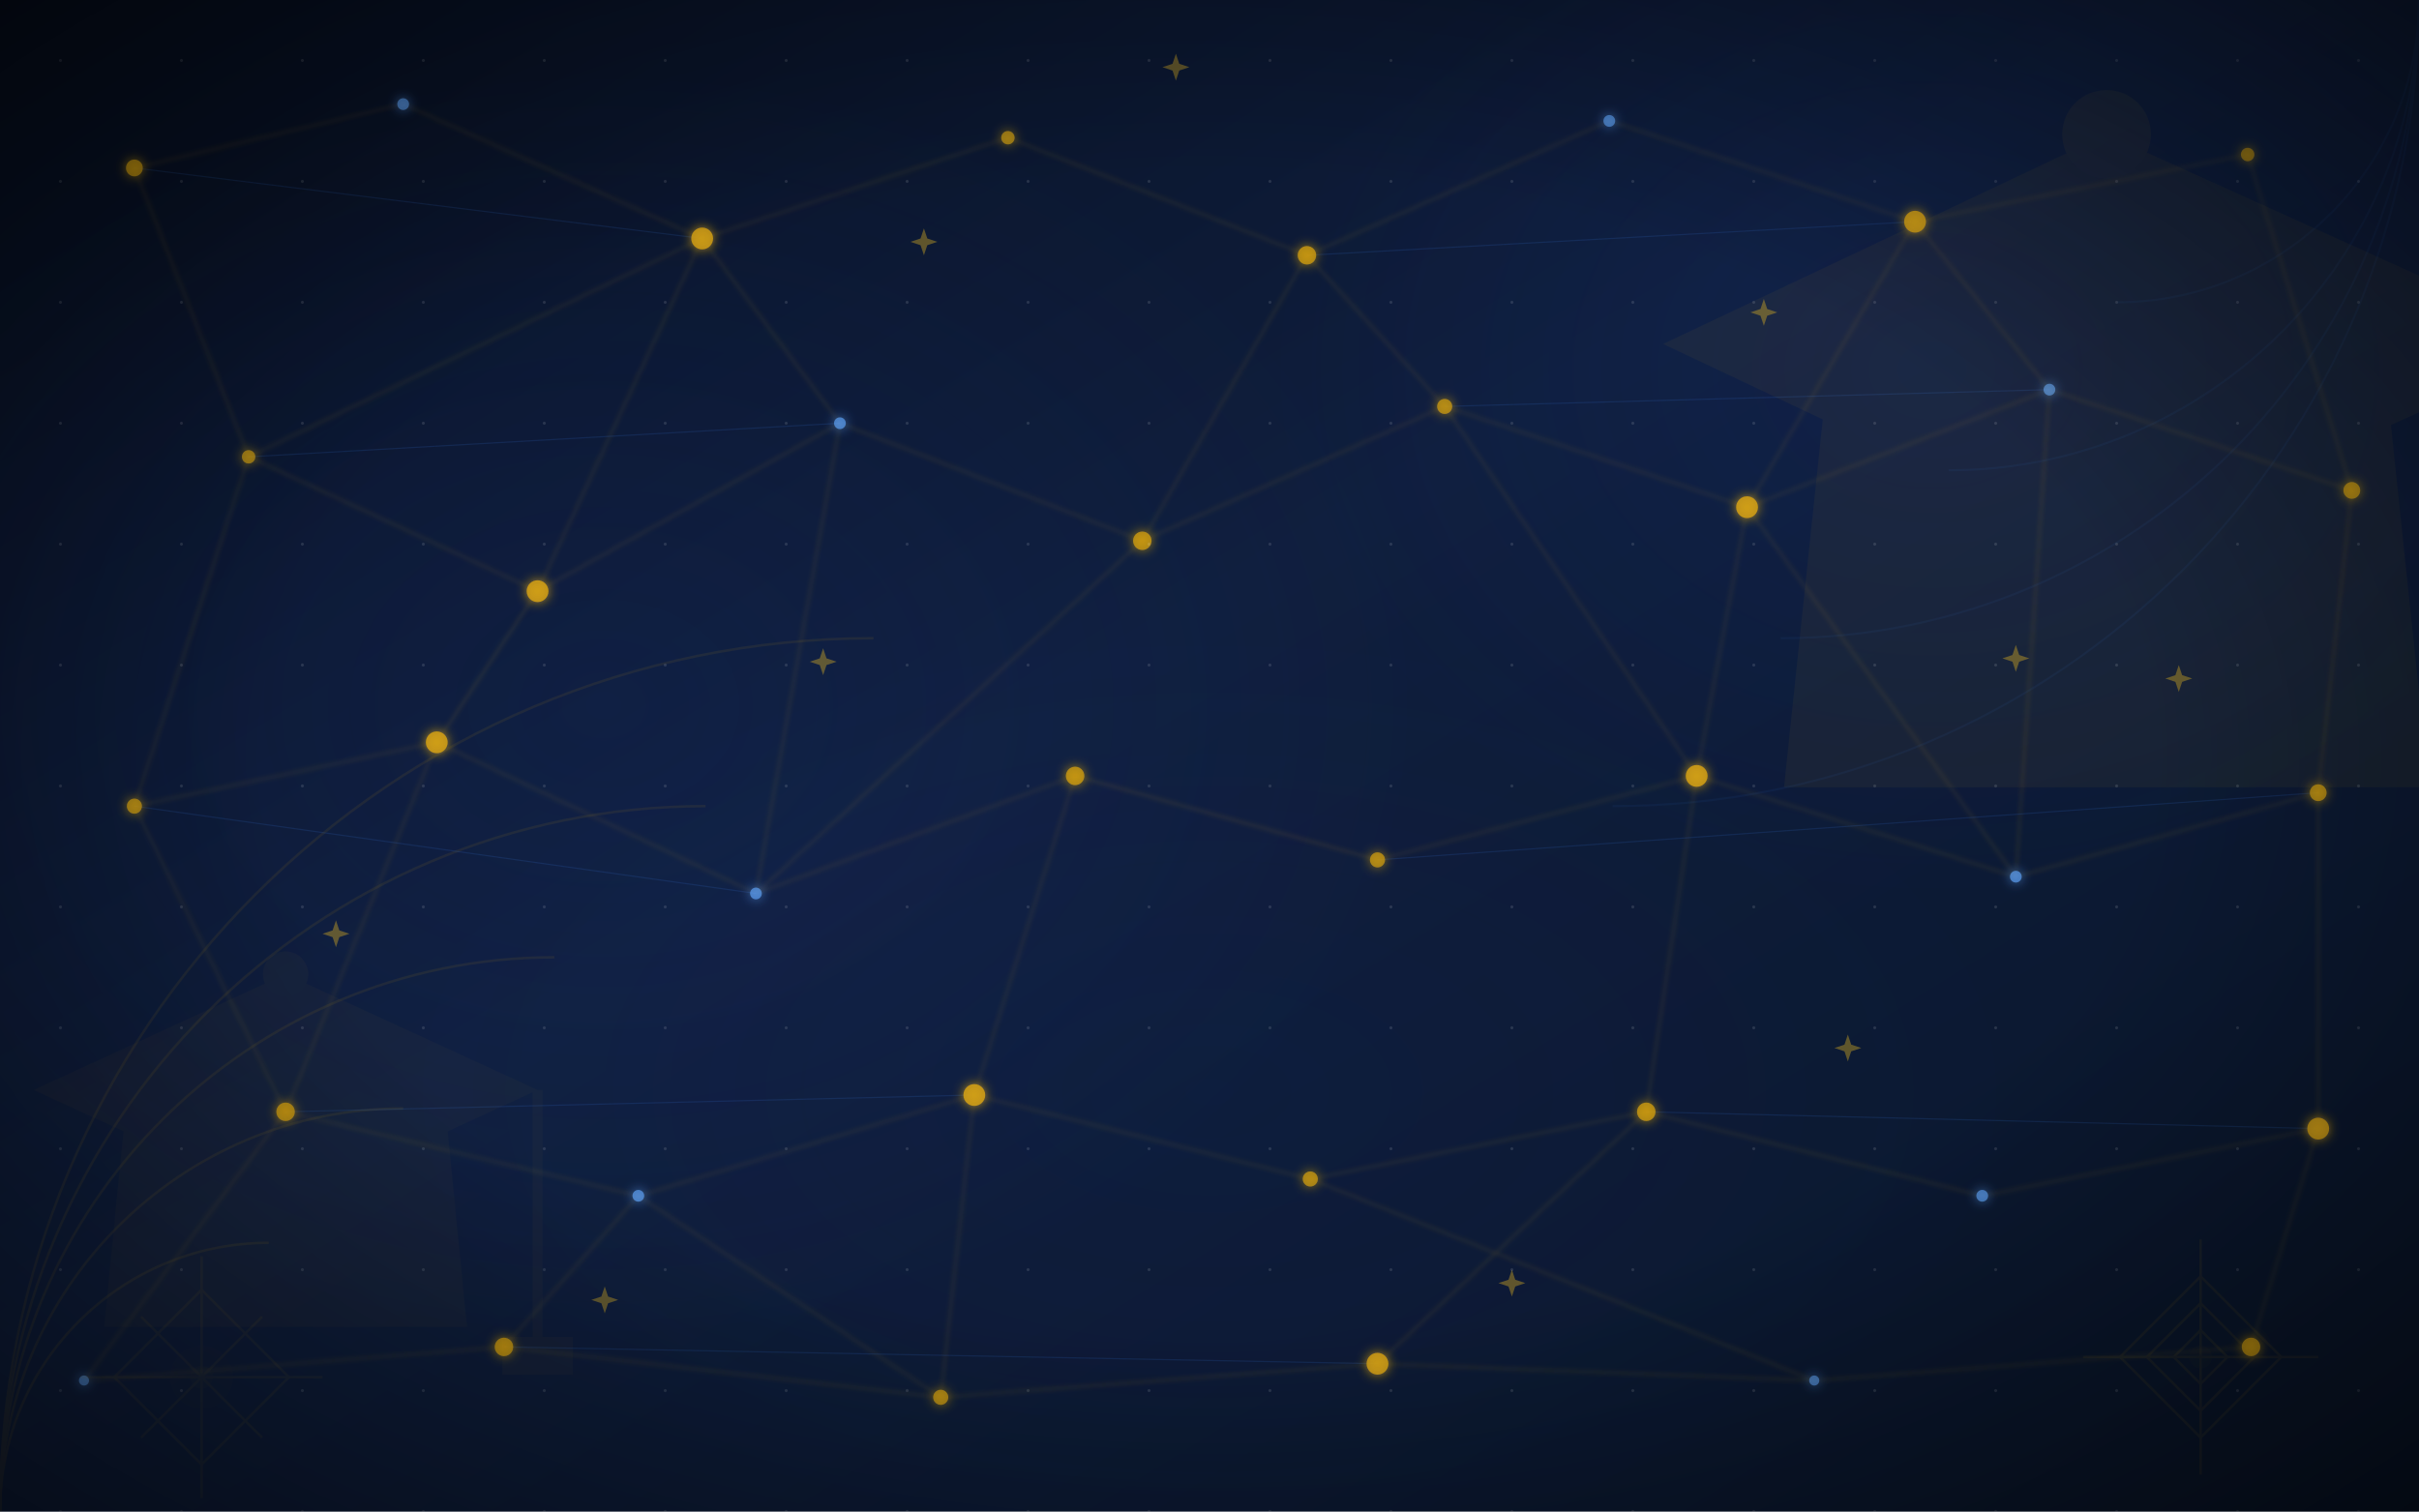
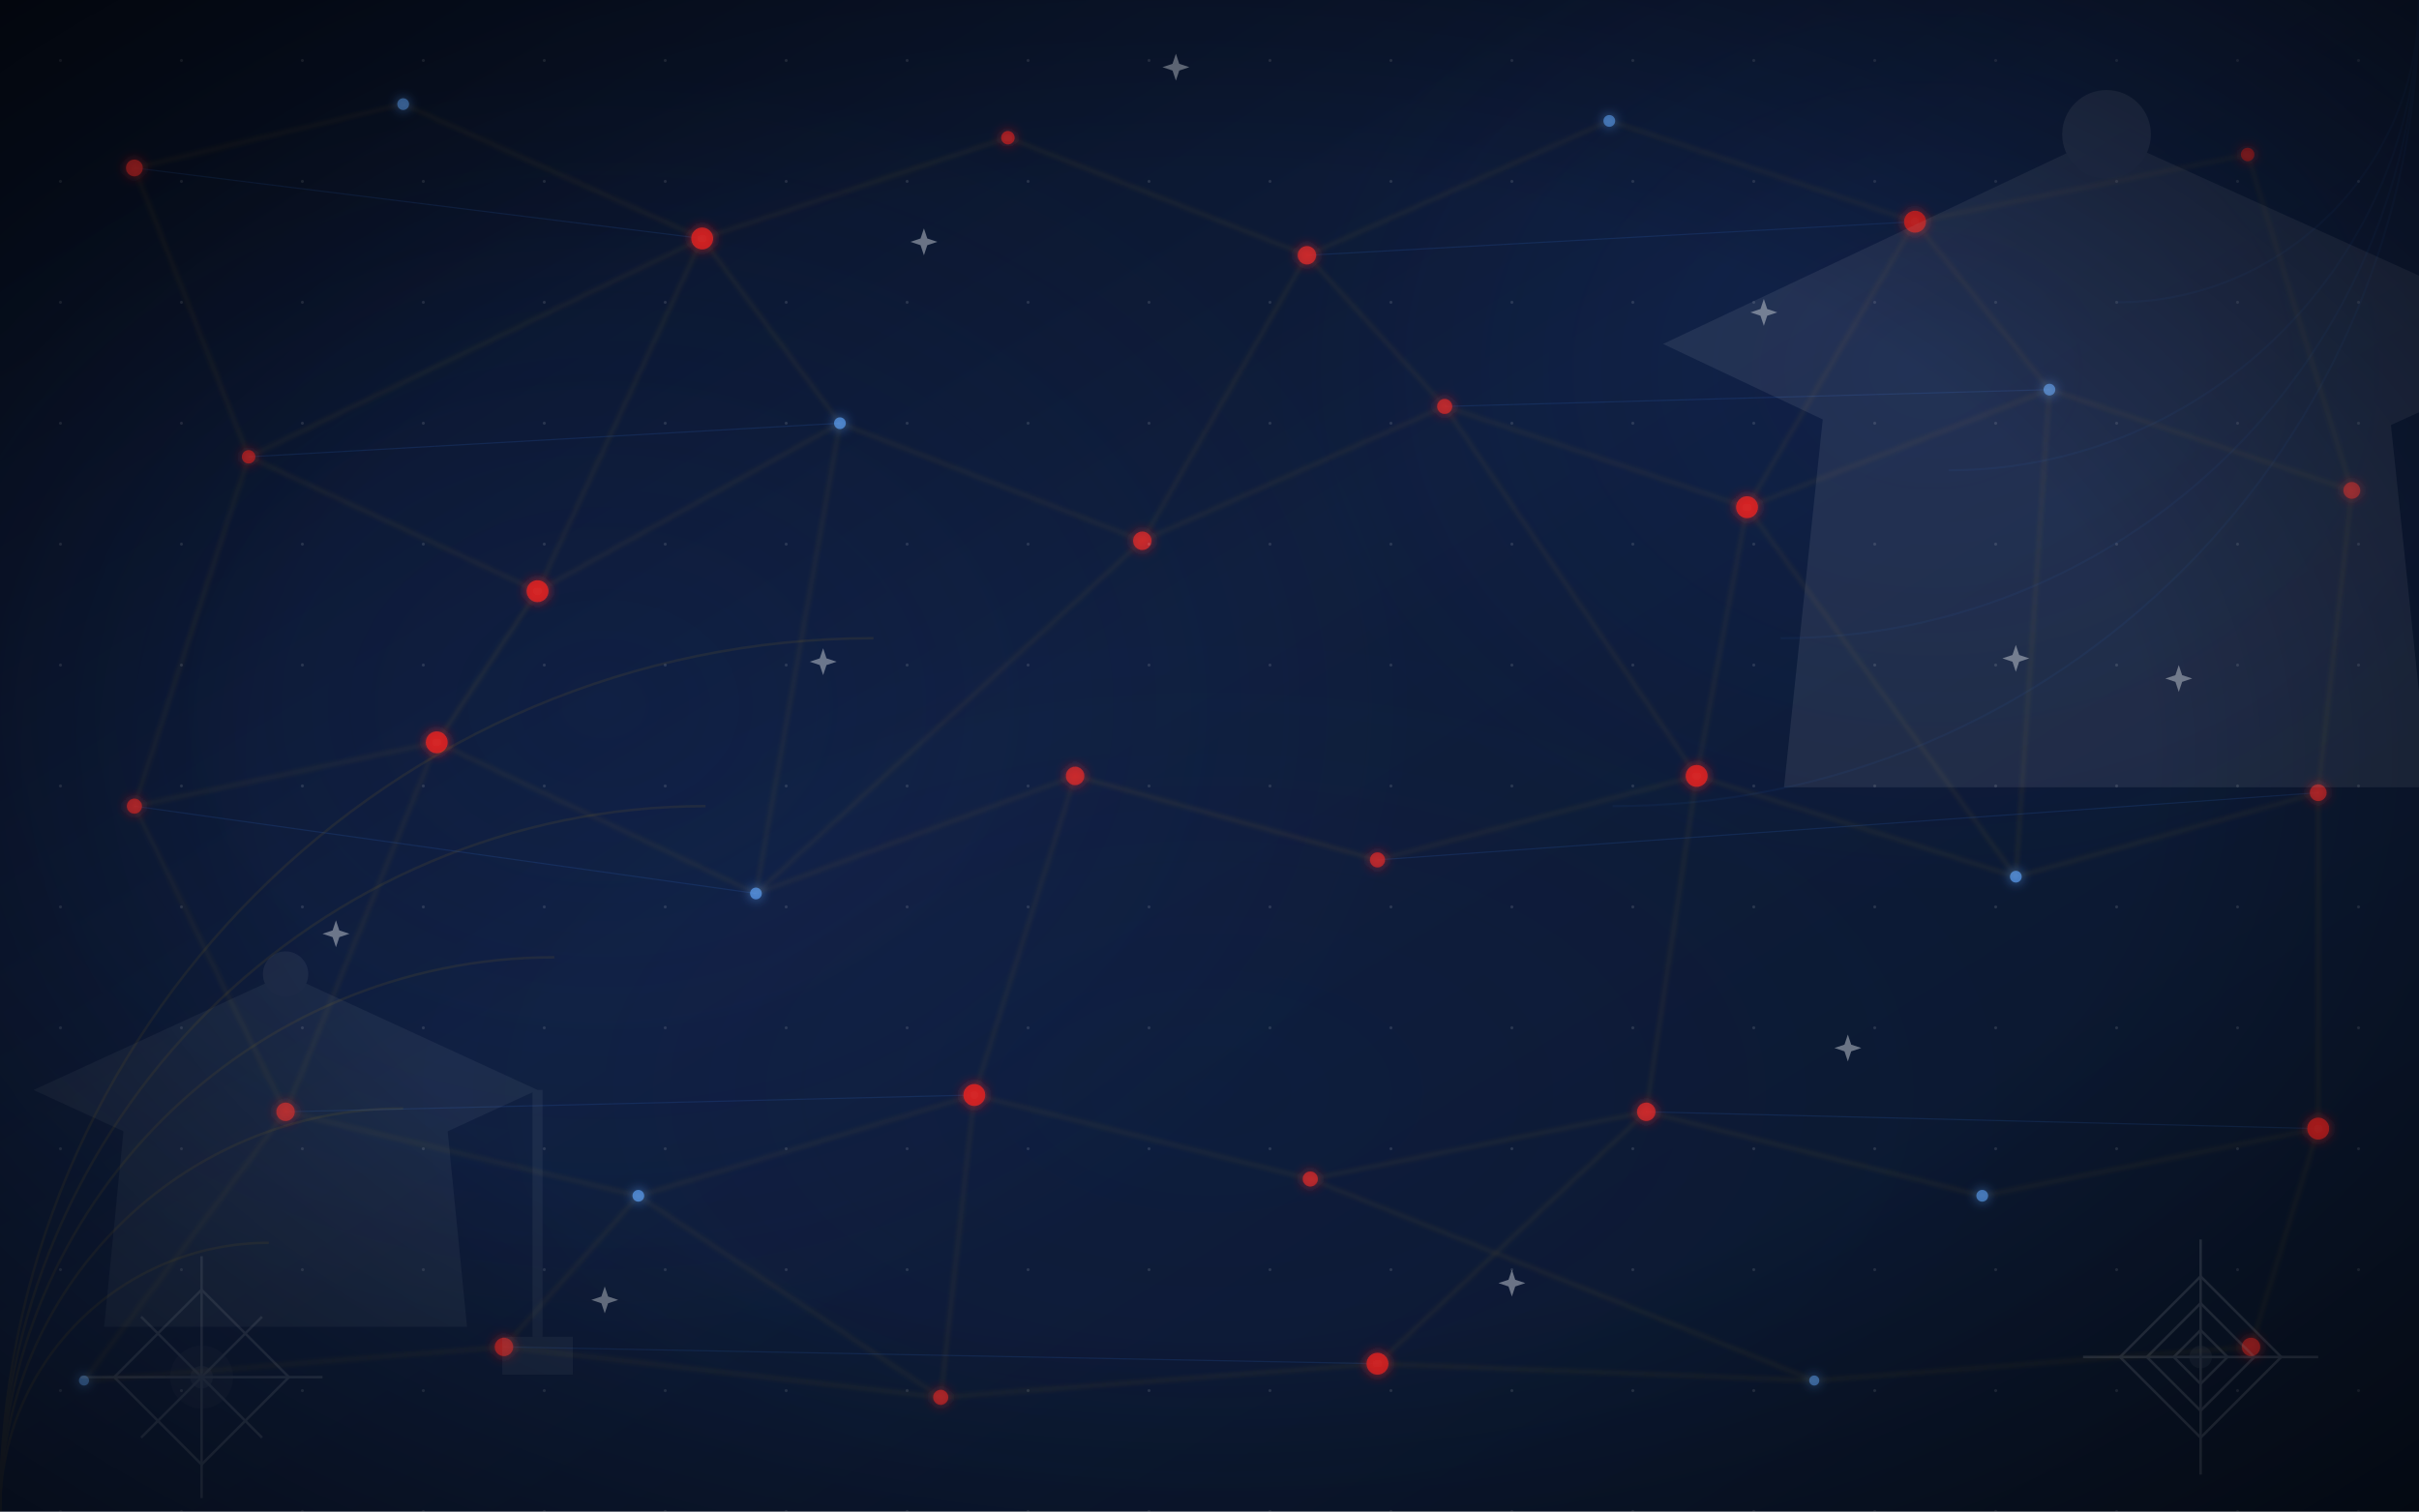
<svg xmlns="http://www.w3.org/2000/svg" viewBox="0 0 1440 900" width="1440" height="900" preserveAspectRatio="xMidYMid slice">
  <defs>
    <linearGradient id="bgGrad" x1="0%" y1="0%" x2="100%" y2="100%">
      <stop offset="0%" stop-color="#060e1f" />
      <stop offset="45%" stop-color="#0f1e3d" />
      <stop offset="100%" stop-color="#091529" />
    </linearGradient>
    <radialGradient id="centerGlow" cx="50%" cy="50%" r="50%">
      <stop offset="0%" stop-color="#1e40af" stop-opacity="0.25" />
      <stop offset="100%" stop-color="#1e40af" stop-opacity="0" />
    </radialGradient>
    <radialGradient id="leftGlow" cx="50%" cy="50%" r="50%">
      <stop offset="0%" stop-color="#1e3a8a" stop-opacity="0.3" />
      <stop offset="100%" stop-color="#1e3a8a" stop-opacity="0" />
    </radialGradient>
    <radialGradient id="vignette" cx="50%" cy="50%" r="70%">
      <stop offset="55%" stop-color="#000000" stop-opacity="0" />
      <stop offset="100%" stop-color="#000000" stop-opacity="0.55" />
    </radialGradient>
    <filter id="glow" x="-60%" y="-60%" width="220%" height="220%">
      <feGaussianBlur stdDeviation="3.5" result="blur" />
      <feMerge>
        <feMergeNode in="blur" />
        <feMergeNode in="SourceGraphic" />
      </feMerge>
    </filter>
    <filter id="softBlur">
      <feGaussianBlur stdDeviation="1.2" />
    </filter>
    <pattern id="dotGrid" x="0" y="0" width="72" height="72" patternUnits="userSpaceOnUse">
      <circle cx="36" cy="36" r="0.9" fill="#ffffff" opacity="0.12" />
    </pattern>
  </defs>
  <rect width="1440" height="900" fill="url(#bgGrad)" />
  <ellipse cx="360" cy="420" rx="480" ry="380" fill="url(#leftGlow)" opacity="0.5" />
  <ellipse cx="1150" cy="220" rx="400" ry="320" fill="url(#centerGlow)" opacity="0.45" />
  <ellipse cx="720" cy="650" rx="500" ry="280" fill="url(#centerGlow)" opacity="0.2" />
  <g stroke="#c9960f" stroke-width="0.85" opacity="0.22" filter="url(#softBlur)">
    <line x1="80" y1="100" x2="240" y2="62" />
    <line x1="80" y1="100" x2="148" y2="272" />
    <line x1="240" y1="62" x2="418" y2="142" />
    <line x1="418" y1="142" x2="600" y2="82" />
    <line x1="418" y1="142" x2="320" y2="352" />
    <line x1="418" y1="142" x2="500" y2="252" />
    <line x1="600" y1="82" x2="778" y2="152" />
    <line x1="778" y1="152" x2="958" y2="72" />
    <line x1="778" y1="152" x2="680" y2="322" />
    <line x1="778" y1="152" x2="860" y2="242" />
    <line x1="958" y1="72" x2="1140" y2="132" />
    <line x1="1140" y1="132" x2="1338" y2="92" />
    <line x1="1140" y1="132" x2="1040" y2="302" />
    <line x1="1140" y1="132" x2="1220" y2="232" />
    <line x1="1338" y1="92" x2="1400" y2="292" />
    <line x1="148" y1="272" x2="320" y2="352" />
    <line x1="148" y1="272" x2="80" y2="480" />
    <line x1="320" y1="352" x2="500" y2="252" />
    <line x1="320" y1="352" x2="260" y2="442" />
    <line x1="500" y1="252" x2="680" y2="322" />
    <line x1="680" y1="322" x2="860" y2="242" />
    <line x1="680" y1="322" x2="450" y2="532" />
    <line x1="860" y1="242" x2="1040" y2="302" />
    <line x1="1040" y1="302" x2="1220" y2="232" />
    <line x1="1040" y1="302" x2="1010" y2="462" />
    <line x1="1220" y1="232" x2="1400" y2="292" />
    <line x1="1220" y1="232" x2="1200" y2="522" />
    <line x1="1400" y1="292" x2="1380" y2="472" />
    <line x1="80" y1="480" x2="260" y2="442" />
    <line x1="80" y1="480" x2="170" y2="662" />
    <line x1="260" y1="442" x2="450" y2="532" />
    <line x1="260" y1="442" x2="170" y2="662" />
    <line x1="450" y1="532" x2="640" y2="462" />
    <line x1="640" y1="462" x2="820" y2="512" />
    <line x1="640" y1="462" x2="580" y2="652" />
    <line x1="820" y1="512" x2="1010" y2="462" />
    <line x1="1010" y1="462" x2="1200" y2="522" />
    <line x1="1010" y1="462" x2="980" y2="662" />
    <line x1="1200" y1="522" x2="1380" y2="472" />
    <line x1="1380" y1="472" x2="1380" y2="672" />
    <line x1="170" y1="662" x2="380" y2="712" />
    <line x1="170" y1="662" x2="50" y2="822" />
    <line x1="380" y1="712" x2="580" y2="652" />
    <line x1="380" y1="712" x2="300" y2="802" />
    <line x1="580" y1="652" x2="780" y2="702" />
    <line x1="580" y1="652" x2="560" y2="832" />
    <line x1="780" y1="702" x2="980" y2="662" />
    <line x1="980" y1="662" x2="1180" y2="712" />
    <line x1="980" y1="662" x2="820" y2="812" />
    <line x1="1180" y1="712" x2="1380" y2="672" />
    <line x1="1380" y1="672" x2="1340" y2="802" />
    <line x1="50" y1="822" x2="300" y2="802" />
    <line x1="300" y1="802" x2="560" y2="832" />
    <line x1="560" y1="832" x2="820" y2="812" />
    <line x1="820" y1="812" x2="1080" y2="822" />
    <line x1="1080" y1="822" x2="1340" y2="802" />
    <line x1="418" y1="142" x2="148" y2="272" />
    <line x1="500" y1="252" x2="450" y2="532" />
    <line x1="860" y1="242" x2="1010" y2="462" />
    <line x1="260" y1="442" x2="320" y2="352" />
    <line x1="640" y1="462" x2="820" y2="512" />
    <line x1="380" y1="712" x2="560" y2="832" />
    <line x1="780" y1="702" x2="1080" y2="822" />
    <line x1="1040" y1="302" x2="1200" y2="522" />
  </g>
  <g stroke="#3b82f6" stroke-width="0.7" opacity="0.14">
    <line x1="80" y1="100" x2="418" y2="142" />
    <line x1="778" y1="152" x2="1140" y2="132" />
    <line x1="148" y1="272" x2="500" y2="252" />
    <line x1="860" y1="242" x2="1220" y2="232" />
    <line x1="80" y1="480" x2="450" y2="532" />
    <line x1="820" y1="512" x2="1380" y2="472" />
    <line x1="170" y1="662" x2="580" y2="652" />
    <line x1="980" y1="662" x2="1380" y2="672" />
    <line x1="300" y1="802" x2="820" y2="812" />
  </g>
  <g filter="url(#glow)">
-     <circle cx="80" cy="100" r="5" fill="#d4a017" opacity="0.75" />
-     <circle cx="418" cy="142" r="6.5" fill="#d4a017" opacity="0.85" />
-     <circle cx="600" cy="82" r="4" fill="#d4a017" opacity="0.65" />
-     <circle cx="778" cy="152" r="5.5" fill="#d4a017" opacity="0.75" />
-     <circle cx="1140" cy="132" r="6.5" fill="#d4a017" opacity="0.85" />
-     <circle cx="1338" cy="92" r="4" fill="#d4a017" opacity="0.65" />
-     <circle cx="148" cy="272" r="4" fill="#d4a017" opacity="0.65" />
-     <circle cx="320" cy="352" r="6.5" fill="#d4a017" opacity="0.85" />
-     <circle cx="680" cy="322" r="5.5" fill="#d4a017" opacity="0.75" />
-     <circle cx="860" cy="242" r="4.5" fill="#d4a017" opacity="0.7" />
-     <circle cx="1040" cy="302" r="6.5" fill="#d4a017" opacity="0.85" />
-     <circle cx="1400" cy="292" r="5" fill="#d4a017" opacity="0.7" />
-     <circle cx="80" cy="480" r="4.5" fill="#d4a017" opacity="0.7" />
-     <circle cx="260" cy="442" r="6.5" fill="#d4a017" opacity="0.85" />
-     <circle cx="640" cy="462" r="5.5" fill="#d4a017" opacity="0.75" />
-     <circle cx="820" cy="512" r="4.5" fill="#d4a017" opacity="0.7" />
-     <circle cx="1010" cy="462" r="6.5" fill="#d4a017" opacity="0.85" />
-     <circle cx="1380" cy="472" r="5" fill="#d4a017" opacity="0.7" />
-     <circle cx="170" cy="662" r="5.5" fill="#d4a017" opacity="0.75" />
-     <circle cx="580" cy="652" r="6.5" fill="#d4a017" opacity="0.85" />
-     <circle cx="780" cy="702" r="4.5" fill="#d4a017" opacity="0.7" />
-     <circle cx="980" cy="662" r="5.5" fill="#d4a017" opacity="0.75" />
-     <circle cx="1380" cy="672" r="6.5" fill="#d4a017" opacity="0.85" />
-     <circle cx="300" cy="802" r="5.5" fill="#d4a017" opacity="0.75" />
-     <circle cx="560" cy="832" r="4.5" fill="#d4a017" opacity="0.7" />
-     <circle cx="820" cy="812" r="6.5" fill="#d4a017" opacity="0.85" />
-     <circle cx="1340" cy="802" r="5.5" fill="#d4a017" opacity="0.75" />
+     <circle cx="80" cy="100" r="5" fill="#dc2626" opacity="0.75" />
+     <circle cx="418" cy="142" r="6.5" fill="#dc2626" opacity="0.85" />
+     <circle cx="600" cy="82" r="4" fill="#dc2626" opacity="0.65" />
+     <circle cx="778" cy="152" r="5.5" fill="#dc2626" opacity="0.75" />
+     <circle cx="1140" cy="132" r="6.5" fill="#dc2626" opacity="0.85" />
+     <circle cx="1338" cy="92" r="4" fill="#dc2626" opacity="0.65" />
+     <circle cx="148" cy="272" r="4" fill="#dc2626" opacity="0.65" />
+     <circle cx="320" cy="352" r="6.5" fill="#dc2626" opacity="0.85" />
+     <circle cx="680" cy="322" r="5.5" fill="#dc2626" opacity="0.75" />
+     <circle cx="860" cy="242" r="4.5" fill="#dc2626" opacity="0.7" />
+     <circle cx="1040" cy="302" r="6.5" fill="#dc2626" opacity="0.85" />
+     <circle cx="1400" cy="292" r="5" fill="#dc2626" opacity="0.7" />
+     <circle cx="80" cy="480" r="4.5" fill="#dc2626" opacity="0.7" />
+     <circle cx="260" cy="442" r="6.5" fill="#dc2626" opacity="0.85" />
+     <circle cx="640" cy="462" r="5.5" fill="#dc2626" opacity="0.75" />
+     <circle cx="820" cy="512" r="4.5" fill="#dc2626" opacity="0.7" />
+     <circle cx="1010" cy="462" r="6.5" fill="#dc2626" opacity="0.85" />
+     <circle cx="1380" cy="472" r="5" fill="#dc2626" opacity="0.7" />
+     <circle cx="170" cy="662" r="5.5" fill="#dc2626" opacity="0.75" />
+     <circle cx="580" cy="652" r="6.5" fill="#dc2626" opacity="0.85" />
+     <circle cx="780" cy="702" r="4.5" fill="#dc2626" opacity="0.7" />
+     <circle cx="980" cy="662" r="5.5" fill="#dc2626" opacity="0.75" />
+     <circle cx="1380" cy="672" r="6.5" fill="#dc2626" opacity="0.85" />
+     <circle cx="300" cy="802" r="5.5" fill="#dc2626" opacity="0.75" />
+     <circle cx="560" cy="832" r="4.5" fill="#dc2626" opacity="0.7" />
+     <circle cx="820" cy="812" r="6.5" fill="#dc2626" opacity="0.85" />
+     <circle cx="1340" cy="802" r="5.5" fill="#dc2626" opacity="0.75" />
    <circle cx="240" cy="62" r="3.5" fill="#60a5fa" opacity="0.65" />
    <circle cx="958" cy="72" r="3.5" fill="#60a5fa" opacity="0.65" />
    <circle cx="500" cy="252" r="3.5" fill="#60a5fa" opacity="0.65" />
    <circle cx="1220" cy="232" r="3.5" fill="#60a5fa" opacity="0.65" />
    <circle cx="450" cy="532" r="3.5" fill="#60a5fa" opacity="0.65" />
    <circle cx="1200" cy="522" r="3.5" fill="#60a5fa" opacity="0.65" />
    <circle cx="380" cy="712" r="3.5" fill="#60a5fa" opacity="0.65" />
    <circle cx="1180" cy="712" r="3.5" fill="#60a5fa" opacity="0.65" />
    <circle cx="50" cy="822" r="3" fill="#60a5fa" opacity="0.6" />
    <circle cx="1080" cy="822" r="3" fill="#60a5fa" opacity="0.6" />
  </g>
-   <g opacity="0.055" transform="translate(990,80) scale(2.4)">
-     <polygon points="110,0 225,52 110,104 0,52" fill="#d4a017" />
-     <path d="M 40,67 L 180,67 L 190,162 L 30,162 Z" fill="#d4a017" />
-     <circle cx="110" cy="0" r="11" fill="#e8b820" />
-     <line x1="225" y1="52" x2="225" y2="168" stroke="#d4a017" stroke-width="5" />
-     <rect x="210" y="168" width="30" height="18" fill="#d4a017" />
-     <line x1="213" y1="186" x2="212" y2="210" stroke="#d4a017" stroke-width="2.5" />
-     <line x1="219" y1="186" x2="218" y2="214" stroke="#d4a017" stroke-width="2.5" />
-     <line x1="225" y1="186" x2="225" y2="212" stroke="#d4a017" stroke-width="2.5" />
-     <line x1="231" y1="186" x2="231" y2="214" stroke="#d4a017" stroke-width="2.5" />
-     <line x1="237" y1="186" x2="237" y2="210" stroke="#d4a017" stroke-width="2.5" />
-   </g>
-   <g opacity="0.035" transform="translate(20,580) scale(1.5)">
-     <polygon points="100,0 200,46 100,92 0,46" fill="#d4a017" />
-     <path d="M 36,59 L 164,59 L 172,140 L 28,140 Z" fill="#d4a017" />
-     <circle cx="100" cy="0" r="9" fill="#e8b820" />
-     <line x1="200" y1="46" x2="200" y2="144" stroke="#d4a017" stroke-width="4" />
-     <rect x="186" y="144" width="28" height="15" fill="#d4a017" />
+   <g opacity="0.10" transform="translate(990,80) scale(2.4)">
+     <polygon points="110,0 225,52 110,104 0,52" fill="#c8cdd6" />
+     <path d="M 40,67 L 180,67 L 190,162 L 30,162 Z" fill="#c8cdd6" />
+     <circle cx="110" cy="0" r="11" fill="#dde1e8" />
+     <line x1="225" y1="52" x2="225" y2="168" stroke="#c8cdd6" stroke-width="5" />
+     <rect x="210" y="168" width="30" height="18" fill="#c8cdd6" />
+     <line x1="213" y1="186" x2="212" y2="210" stroke="#c8cdd6" stroke-width="2.5" />
+     <line x1="219" y1="186" x2="218" y2="214" stroke="#c8cdd6" stroke-width="2.5" />
+     <line x1="225" y1="186" x2="225" y2="212" stroke="#c8cdd6" stroke-width="2.5" />
+     <line x1="231" y1="186" x2="231" y2="214" stroke="#c8cdd6" stroke-width="2.5" />
+     <line x1="237" y1="186" x2="237" y2="210" stroke="#c8cdd6" stroke-width="2.5" />
+   </g>
+   <g opacity="0.07" transform="translate(20,580) scale(1.5)">
+     <polygon points="100,0 200,46 100,92 0,46" fill="#c8cdd6" />
+     <path d="M 36,59 L 164,59 L 172,140 L 28,140 Z" fill="#c8cdd6" />
+     <circle cx="100" cy="0" r="9" fill="#dde1e8" />
+     <line x1="200" y1="46" x2="200" y2="144" stroke="#c8cdd6" stroke-width="4" />
+     <rect x="186" y="144" width="28" height="15" fill="#c8cdd6" />
  </g>
  <g opacity="0.09" stroke="#c9960f" fill="none" stroke-width="1.5">
    <path d="M 0,900 A 160,160 0 0,1 160,740" />
    <path d="M 0,900 A 240,240 0 0,1 240,660" />
    <path d="M 0,900 A 330,330 0 0,1 330,570" />
    <path d="M 0,900 A 420,420 0 0,1 420,480" />
    <path d="M 0,900 A 520,520 0 0,1 520,380" />
  </g>
  <g opacity="0.06" stroke="#3b82f6" fill="none" stroke-width="1.2">
    <path d="M 1440,0 A 180,180 0 0,1 1260,180" />
    <path d="M 1440,0 A 280,280 0 0,1 1160,280" />
    <path d="M 1440,0 A 380,380 0 0,1 1060,380" />
    <path d="M 1440,0 A 480,480 0 0,1 960,480" />
  </g>
-   <g opacity="0.08" stroke="#c9960f" fill="none" stroke-width="1.5" transform="translate(1310,808)">
+   <g opacity="0.18" stroke="#c8cdd6" fill="none" stroke-width="1.5" transform="translate(1310,808)">
    <polygon points="0,-48 48,0 0,48 -48,0" />
    <polygon points="0,-32 32,0 0,32 -32,0" />
    <polygon points="0,-16 16,0 0,16 -16,0" />
    <line x1="-70" y1="0" x2="70" y2="0" />
    <line x1="0" y1="-70" x2="0" y2="70" />
-     <circle cx="0" cy="0" r="6" fill="#c9960f" opacity="0.25" />
-   </g>
-   <g opacity="0.07" stroke="#c9960f" fill="none" stroke-width="1.5" transform="translate(120,820)">
+     <circle cx="0" cy="0" r="6" fill="#c8cdd6" opacity="0.4" />
+   </g>
+   <g opacity="0.15" stroke="#c8cdd6" fill="none" stroke-width="1.5" transform="translate(120,820)">
    <polygon points="0,-52 52,0 0,52 -52,0" />
    <line x1="-72" y1="0" x2="72" y2="0" />
    <line x1="0" y1="-72" x2="0" y2="72" />
    <line x1="-36" y1="-36" x2="36" y2="36" />
    <line x1="36" y1="-36" x2="-36" y2="36" />
-     <circle cx="0" cy="0" r="18" fill="#c9960f" opacity="0.15" />
-     <circle cx="0" cy="0" r="6" fill="#c9960f" opacity="0.3" />
-   </g>
-   <g fill="#e8b820" opacity="0.38">
+     <circle cx="0" cy="0" r="18" fill="#c8cdd6" opacity="0.20" />
+     <circle cx="0" cy="0" r="6" fill="#c8cdd6" opacity="0.45" />
+   </g>
+   <g fill="#c8cdd6" opacity="0.50">
    <polygon points="698,38 700,32 702,38 708,40 702,42 700,48 698,42 692,40" />
    <polygon points="1295,402 1297,396 1299,402 1305,404 1299,406 1297,412 1295,406 1289,404" />
    <polygon points="198,554 200,548 202,554 208,556 202,558 200,564 198,558 192,556" />
    <polygon points="1098,622 1100,616 1102,622 1108,624 1102,626 1100,632 1098,626 1092,624" />
    <polygon points="488,392 490,386 492,392 498,394 492,396 490,402 488,396 482,394" />
    <polygon points="1048,184 1050,178 1052,184 1058,186 1052,188 1050,194 1048,188 1042,186" />
    <polygon points="358,772 360,766 362,772 368,774 362,776 360,782 358,776 352,774" />
    <polygon points="898,762 900,756 902,762 908,764 902,766 900,772 898,766 892,764" />
    <polygon points="1198,390 1200,384 1202,390 1208,392 1202,394 1200,400 1198,394 1192,392" />
    <polygon points="548,142 550,136 552,142 558,144 552,146 550,152 548,146 542,144" />
  </g>
  <rect width="1440" height="900" fill="url(#dotGrid)" />
  <rect width="1440" height="900" fill="url(#vignette)" />
</svg>
